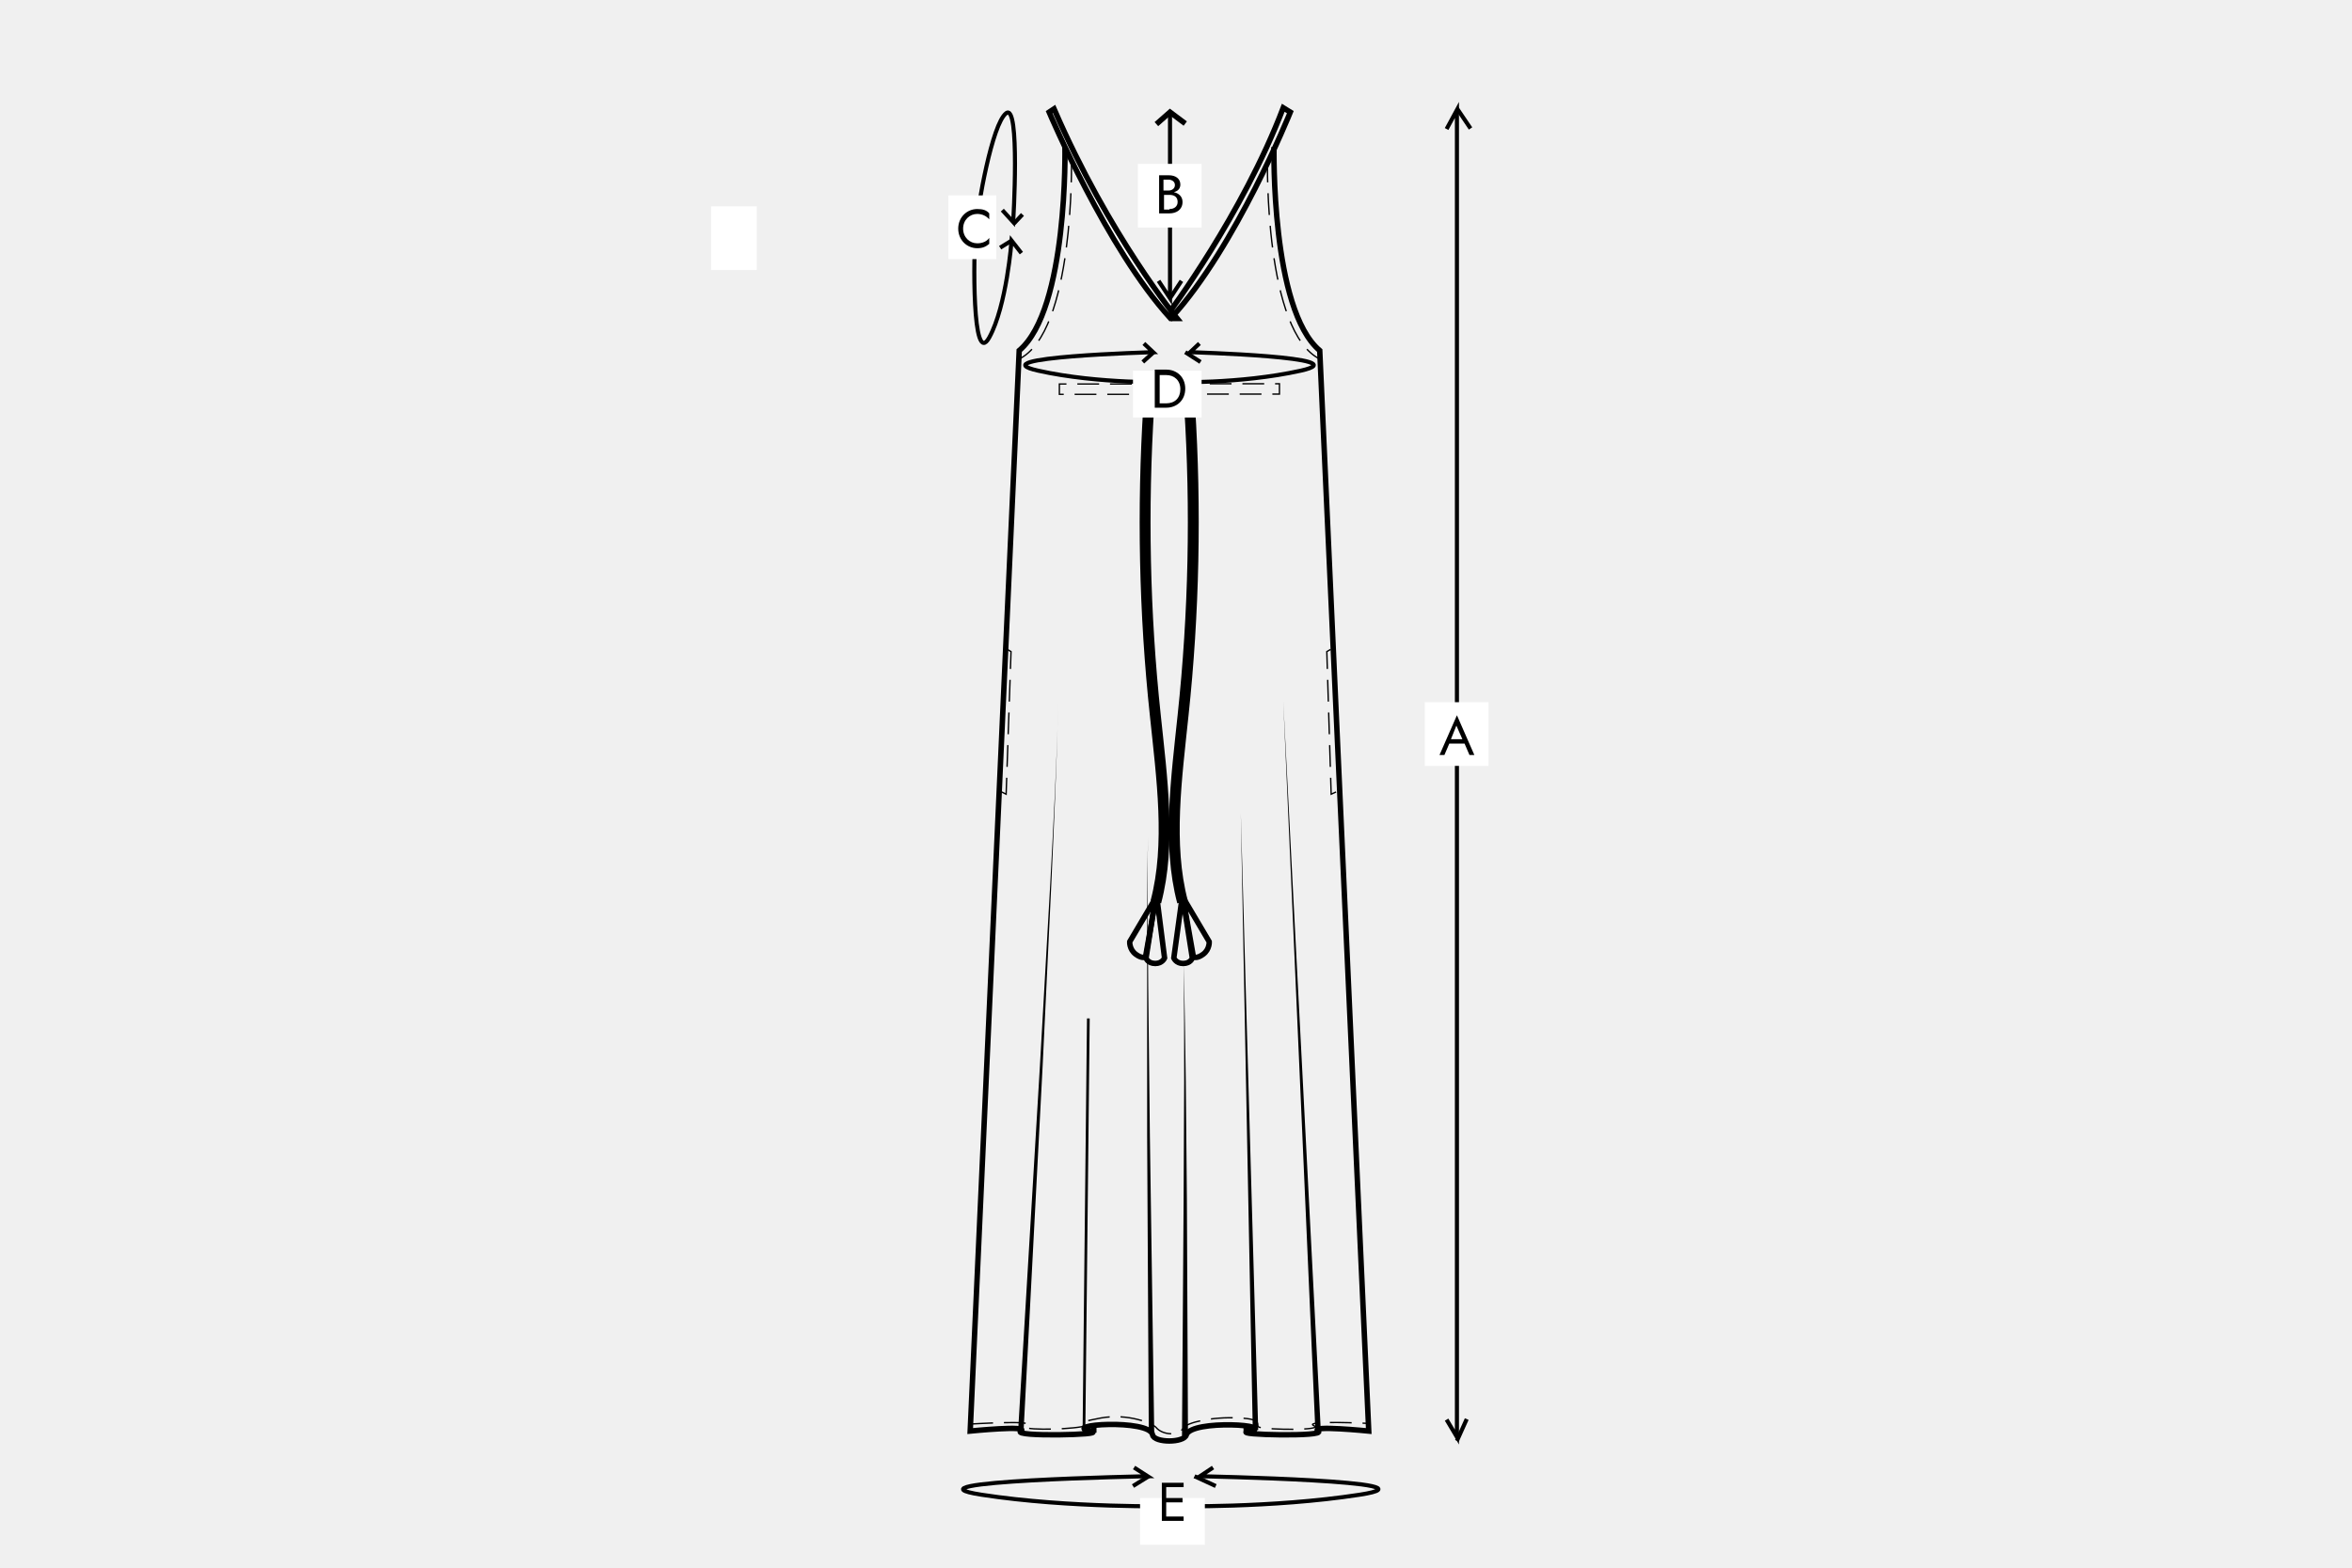
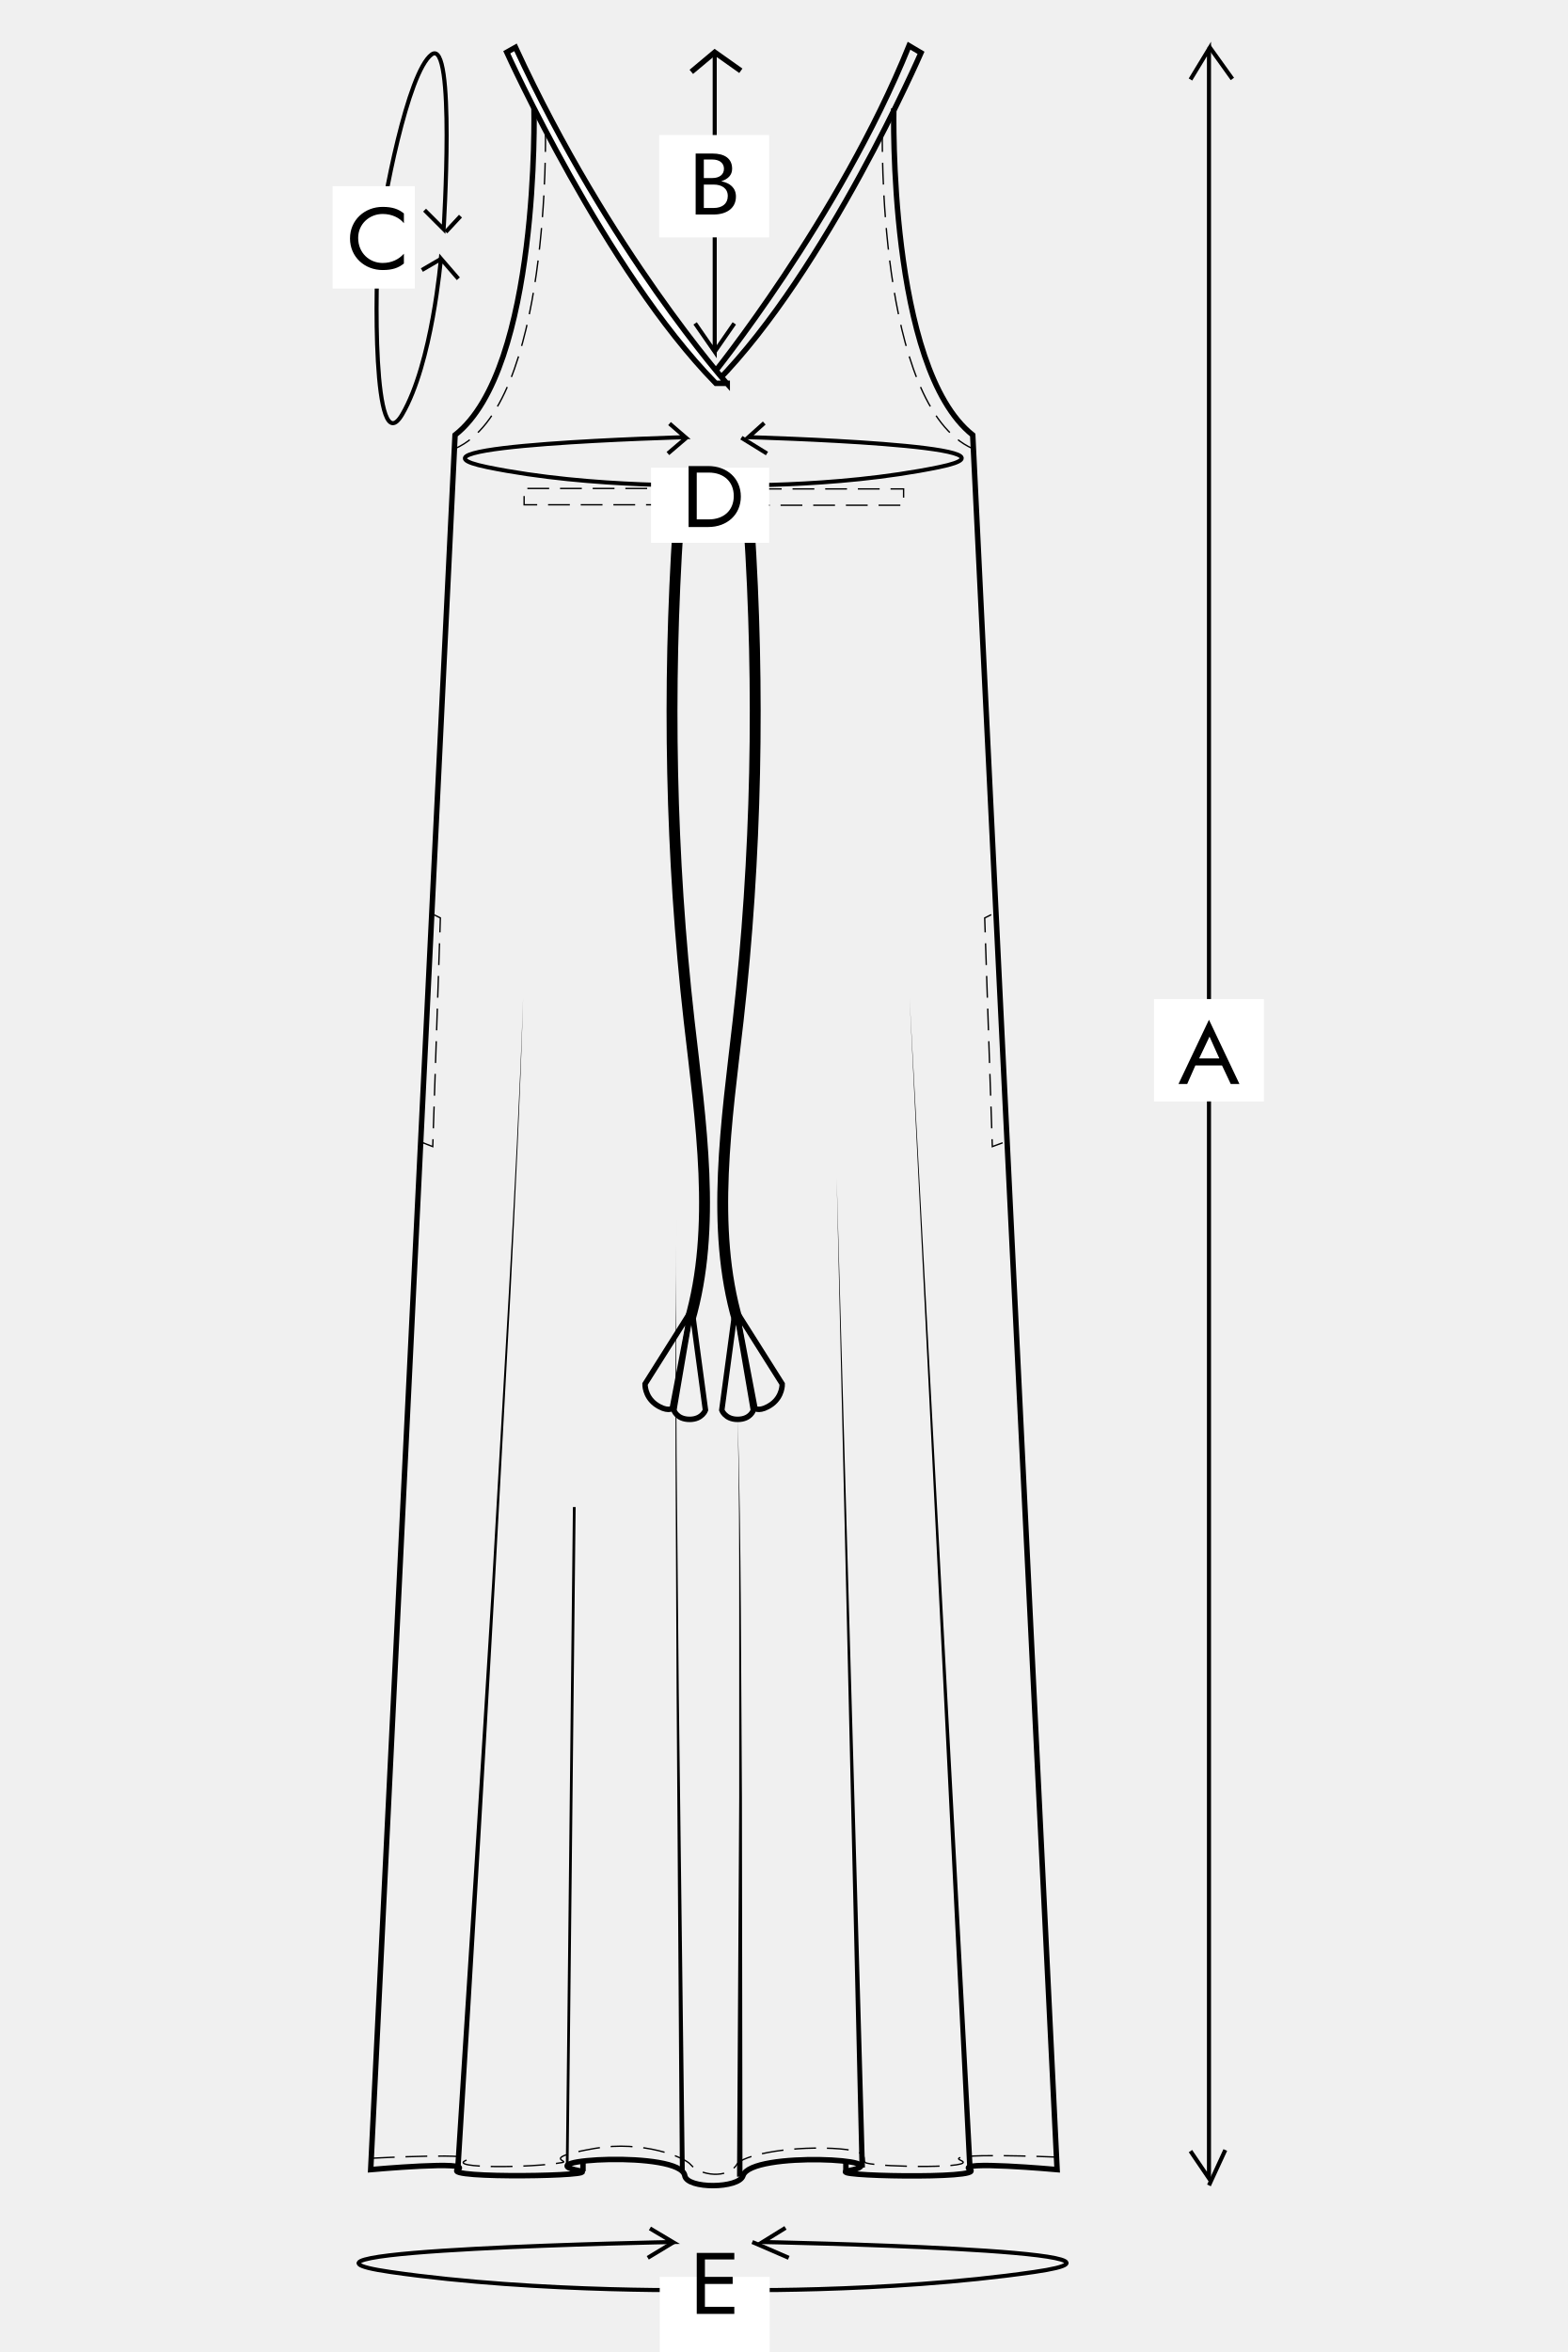
- <svg xmlns="http://www.w3.org/2000/svg" version="1.1" x="0px" y="0px" viewBox="0 0 432 288" style="enable-background:new 0 0 432 288;" xml:space="preserve">
+ <svg xmlns="http://www.w3.org/2000/svg" version="1.1" id="Layer_1" x="0px" y="0px" viewBox="0 0 288 432" style="enable-background:new 0 0 288 432;" xml:space="preserve">
  <style type="text/css">
- 	.st0{display:none;}
- 	.st1{display:inline;}
- 	.st2{fill:none;stroke:#000000;stroke-width:0.25;stroke-miterlimit:10;stroke-dasharray:4,2;}
- 	.st3{fill:none;stroke:#000000;stroke-miterlimit:10;}
- 	.st4{fill:none;stroke:#000000;stroke-width:0.5;stroke-miterlimit:10;}
- 	.st5{fill:none;stroke:#000000;stroke-width:2;stroke-miterlimit:10;}
- 	.st6{fill:#FFFFFF;stroke:#000000;stroke-miterlimit:10;}
- 	.st7{fill:none;stroke:#000000;stroke-width:0.75;stroke-miterlimit:10;}
- 	.st8{fill:#FFFFFF;}
- 	.st9{fill:none;}
+ 	.st0{fill:none;stroke:#000000;stroke-miterlimit:10;}
+ 	.st1{fill:none;stroke:#000000;stroke-width:0.25;stroke-miterlimit:10;stroke-dasharray:4,2;}
+ 	.st2{fill:none;stroke:#000000;stroke-width:0.5;stroke-miterlimit:10;}
+ 	.st3{fill:none;stroke:#000000;stroke-width:2;stroke-miterlimit:10;}
+ 	.st4{fill:#FFFFFF;stroke:#000000;stroke-miterlimit:10;}
+ 	.st5{fill:none;stroke:#000000;stroke-width:0.75;stroke-miterlimit:10;}
+ 	.st6{fill:#FFFFFF;}
+ 	.st7{fill:none;}
</style>
-   <g id="Layer_1" class="st0">
-     <g class="st1">
+   <g>
+     <g>
+       <path class="st0" d="M130.7,69.1c0,0,23.5-29,36.3-60.7l2.2,1.3c0,0-17.3,39.8-37.5,60.4L130.7,69.1z" />
+       <rect x="133.6" y="89.8" class="st1" width="32.4" height="3" />
+       <rect x="134.8" y="90.4" class="st2" width="0.8" height="1.7" />
      <g>
-         <path class="st2" d="M264.9,66.9c0,0-14.3,65.5,0.2,68" />
+         <path class="st3" d="M127,91.3c-1.5-0.4-2.2,2.7-2.4,5c-2,30.3-1.4,61.1,2,91.2c2.1,18.4,5.1,38,0.1,55.1" />
+         <path class="st0" d="M129.6,259c0,0-0.6,1.7-2.9,1.7c-2.4,0-2.9-1.7-2.9-1.7l2.8-16.4h0.8L129.6,259z" />
+         <path class="st0" d="M118.5,254.2c0,0-0.1,2.2,1.9,3.7c2.1,1.5,3.1,0.8,3.1,0.8l3.1-16.3l-0.4-0.4L118.5,254.2z" />
+       </g>
+       <path class="st1" d="M162.1,23.9c0,0-1.1,50.7,16.6,58.5" />
+       <path class="st1" d="M100.2,23.9c0,0,1.1,50.7-16.6,58.5" />
+       <path class="st4" d="M133.6,70.5c0,0-21.6-24.3-38.9-61.8l-1.6,0.9c0,0,18.2,40.2,38.4,60.8H133.6z" />
+       <rect x="96.3" y="89.8" transform="matrix(-1 -4.190438e-11 4.190438e-11 -1 224.9854 182.5149)" class="st1" width="32.4" height="3" />
+       <rect x="126.8" y="90.4" transform="matrix(-1 -4.185020e-11 4.185020e-11 -1 254.3312 182.5149)" class="st2" width="0.8" height="1.7" />
+       <g>
+         <path class="st3" d="M135.2,91.3c1.5-0.4,2.2,2.7,2.4,5c2,30.3,1.4,61.1-2,91.2c-2.1,18.4-5.1,38-0.1,55.1" />
+         <path class="st0" d="M132.6,259c0,0,0.6,1.7,2.9,1.7c2.4,0,2.9-1.7,2.9-1.7l-2.8-16.4h-0.8L132.6,259z" />
+         <path class="st0" d="M143.7,254.2c0,0,0.1,2.2-1.9,3.7c-2.1,1.5-3.1,0.8-3.1,0.8l-3.1-16.3l0.4-0.4L143.7,254.2z" />
+       </g>
+       <path class="st1" d="M68.5,396.4c0,0,20.6-1.1,17.1,0.4c-3.5,1.5,12.1,1.4,17.7,0.4c1.5-0.3-4.4-0.8,6-2.6    c8.7-1.5,16.5,1.6,17.6,3c1.7,2,6.8,2.7,8.5-0.1c0.9-1.5,8.7-3.3,17.5-2.9c8.2,0.4,4.9,2.3,6.3,2.7c3,0.8,20.8,1,17.3-0.5    c-3.5-1.5,17.6-0.6,17.6-0.6" />
+       <line class="st2" x1="104.2" y1="397.8" x2="105.5" y2="276.8" />
+       <g>
+         <path d="M124.9,398.9l-0.6-87.8l-0.2-43.9l0-22c0.1-7.3,0-14.6,0.3-22c-0.3,7.3-0.2,14.6-0.2,22l0.1,22l0.4,43.9l1.1,87.8     L124.9,398.9z" />
      </g>
      <g>
-         <path class="st2" d="M158.6,224.7c0,0,30.1,4.8,98.4-0.2" />
-         <g>
-           <path class="st3" d="M161.4,60.8l-11.5,6.5c0,0,11,61.9,0,65.7c0,0,5.7,16.2,6.5,22.2c2.3,17.4,2.2,71.5,2.2,71.5      s31.5,5.2,98.4,0c0,0,0.4-52.3,2.5-69.5c0.7-6.2,5.7-24.2,5.7-24.2c-11-3.8,1.8-65.4,1.8-65.4l-13.2-6.8" />
-           <path class="st2" d="M151.5,66.3c0,0,13.1,65.2-1.5,68.6" />
-         </g>
+         <path d="M135.4,399.8l0.4-69.6l0-34.8c0-11.6,0-23.2-0.3-34.8c0.4,11.6,0.5,23.2,0.6,34.8l0.2,34.8l0.1,69.6L135.4,399.8z" />
      </g>
-       <path class="st3" d="M161.4,60.8c0,0,8.8,48.9,45.9,49.4c37.1,0.6,46.4-49.4,46.4-49.4" />
-       <path class="st2" d="M159.6,63.4c0,0,8,49.7,47.9,49.7c41,0,48.2-50.8,48.2-50.8" />
-     </g>
-   </g>
-   <g id="Layer_5">
- </g>
-   <g id="Layer_6">
-     <g>
-       <path class="st3" d="M214.6,57.6c0,0,13.6-18.1,21.1-37.8l1.3,0.8c0,0-10,24.8-21.8,37.7L214.6,57.6z" />
-       <rect x="216.2" y="70.5" class="st2" width="18.8" height="1.9" />
-       <rect x="216.9" y="70.9" class="st4" width="0.4" height="1.1" />
+       <line class="st0" x1="107.1" y1="398.8" x2="107.1" y2="397" />
+       <line class="st0" x1="155.4" y1="398.9" x2="155.4" y2="397.1" />
+       <path class="st0" d="M98.1,19.9c0,0,1.1,47.8-14.5,60L68.1,398.5c0,0,18.9-1.7,16,0c-2.9,1.7,27.4,1.2,22.3,0.2    c-10.3-2,18.6-3.8,19.4,0.9c0.4,2.5,10,2.4,10.7,0c1.5-4.6,29.7-2.9,19.4-0.9c-5.1,1,25.2,1.6,22.3-0.2c-2.9-1.7,16,0,16,0    L178.7,79.9c-15.6-12.3-14.5-60-14.5-60" />
      <g>
-         <path class="st5" d="M212.4,71.5c-0.9-0.2-1.3,1.7-1.4,3.1c-1.2,18.9-0.8,38.1,1.2,56.8c1.2,11.5,2.9,23.7,0.1,34.3" />
-         <path class="st3" d="M213.9,176c0,0-0.4,1-1.7,1c-1.4,0-1.7-1-1.7-1l1.6-10.2h0.5L213.9,176z" />
-         <path class="st3" d="M207.5,173c0,0-0.1,1.4,1.1,2.3c1.2,0.9,1.8,0.5,1.8,0.5l1.8-10.2l-0.2-0.2L207.5,173z" />
-       </g>
-       <path class="st2" d="M232.8,29.5c0,0-0.6,31.6,9.7,36.5" />
-       <path class="st2" d="M196.8,29.5c0,0,0.6,31.6-9.7,36.5" />
-       <path class="st6" d="M216.2,58.5c0,0-12.5-15.2-22.6-38.5l-0.9,0.6c0,0,10.6,25.1,22.3,37.9H216.2z" />
-       <rect x="194.6" y="70.5" transform="matrix(-1 -4.499568e-11 4.499568e-11 -1 407.9792 142.9427)" class="st2" width="18.8" height="1.9" />
-       <rect x="212.3" y="70.9" transform="matrix(-1 -4.532742e-11 4.532742e-11 -1 425.01 142.9427)" class="st4" width="0.4" height="1.1" />
-       <g>
-         <path class="st5" d="M217.1,71.5c0.9-0.2,1.3,1.7,1.4,3.1c1.2,18.9,0.8,38.1-1.2,56.8c-1.2,11.5-2.9,23.7-0.1,34.3" />
-         <path class="st3" d="M215.6,176c0,0,0.4,1,1.7,1c1.4,0,1.7-1,1.7-1l-1.6-10.2H217L215.6,176z" />
-         <path class="st3" d="M222.1,173c0,0,0.1,1.4-1.1,2.3c-1.2,0.9-1.8,0.5-1.8,0.5l-1.8-10.2l0.2-0.2L222.1,173z" />
-       </g>
-       <path class="st2" d="M178.4,261.6c0,0,12-0.7,10,0.2c-2,1,7,0.9,10.3,0.3c0.9-0.2-2.6-0.5,3.5-1.6c5-0.9,9.6,1,10.2,1.8    c1,1.2,3.9,1.7,5,0c0.5-0.9,5.1-2.1,10.2-1.8c4.8,0.2,2.8,1.4,3.7,1.7c1.7,0.5,12,0.6,10-0.3c-2-1,10.2-0.4,10.2-0.4" />
-       <line class="st4" x1="199.1" y1="262.5" x2="199.9" y2="187.1" />
-       <g>
-         <path d="M211,263.2l-0.3-54.7l0-27.4l0-13.7c0-4.6,0-9.1,0.2-13.7c-0.2,4.6-0.1,9.1-0.1,13.7l0.1,13.7l0.3,27.4l0.8,54.7     L211,263.2z" />
+         <path d="M83.6,398.4c2.3-35.8,4.6-71.7,6.8-107.5l3.1-53.8c1-17.9,2-35.9,2.6-53.8c-0.5,17.9-1.4,35.9-2.3,53.8l-2.9,53.8     c-2,35.9-4.1,71.7-6.3,107.6L83.6,398.4z" />
      </g>
      <g>
-         <path d="M217.1,263.8l0.3-43.4l0.1-21.7c0-7.2,0-14.5-0.1-21.7c0.2,7.2,0.3,14.5,0.4,21.7l0.2,21.7l0.2,43.4L217.1,263.8z" />
-       </g>
-       <line class="st3" x1="200.9" y1="263.2" x2="200.9" y2="262" />
-       <line class="st3" x1="228.9" y1="263.2" x2="228.9" y2="262.1" />
-       <path class="st3" d="M195.6,27c0,0,0.6,29.8-8.4,37.4l-9,198.5c0,0,11-1.1,9.3,0s15.9,0.7,12.9,0.1c-6-1.3,10.8-2.4,11.3,0.6    c0.3,1.5,5.8,1.5,6.2,0c0.9-2.9,17.3-1.8,11.3-0.6c-2.9,0.6,14.6,1,12.9-0.1s9.3,0,9.3,0l-9-198.5c-9-7.6-8.4-37.4-8.4-37.4" />
-       <g>
-         <path d="M187,262.9l4-67l1.9-33.5c0.6-11.2,1.2-22.3,1.5-33.5c-0.3,11.2-0.8,22.4-1.3,33.5l-1.6,33.5l-3.5,67L187,262.9z" />
+         <polygon points="157.9,398.2 153.7,216.3 158.9,398.1    " />
      </g>
      <g>
-         <polygon points="230.1,262.7 227.9,149.4 231.1,262.7    " />
+         <polygon points="177.7,398.5 167.1,183.3 178.7,398.4    " />
      </g>
-       <g>
-         <polygon points="241.6,262.9 235.7,128.8 242.6,262.9    " />
-       </g>
-       <polyline class="st2" points="244.4,119.3 243.7,119.7 244.5,145.9 245.6,145.4   " />
-       <polyline class="st2" points="185,119.3 185.7,119.7 184.8,145.9 183.8,145.4   " />
+       <polyline class="st1" points="182.1,168 180.9,168.6 182.3,210.6 184.2,209.9   " />
+       <polyline class="st1" points="79.7,168 80.9,168.6 79.5,210.6 77.7,209.9   " />
    </g>
-   </g>
-   <g id="Layer_3">
    <g>
-       <line class="st7" x1="187.8" y1="39.4" x2="186.2" y2="41.1" />
-       <path class="st7" d="M187.6,46.5l-1.8-2.3c0,0-0.9,12-4.1,17.8c-3.2,5.8-2.9-15.4-2.5-19.8s3-19.4,5.6-21.4s1.3,20,1.3,20l-2-2.2" />
-       <line class="st7" x1="183.7" y1="45.5" x2="185.8" y2="44.2" />
+       <line class="st5" x1="84.6" y1="39.7" x2="81.9" y2="42.6" />
+       <path class="st5" d="M84.2,51.2l-3.2-3.7c0,0-1.6,19.2-7.1,28.6s-5-24.7-4.3-31.8c0.7-7,5.3-31.1,9.7-34.3s2.2,32.1,2.2,32.1    l-3.5-3.5" />
+       <line class="st5" x1="77.5" y1="49.6" x2="81.1" y2="47.5" />
    </g>
-   </g>
-   <g id="Layer_4">
-     <line class="st7" x1="270.1" y1="23.6" x2="267.6" y2="19.9" />
-     <polyline class="st7" points="265.7,260.8 267.6,264 267.6,20.2 265.7,23.7  " />
-     <line class="st7" x1="267.6" y1="264.7" x2="269.4" y2="260.7" />
-     <rect x="261.7" y="129" class="st8" width="11.7" height="11.7" />
+     <line class="st5" x1="226.4" y1="14.5" x2="222.1" y2="8.5" />
+     <polyline class="st5" points="218.7,395.1 222.1,400.1 222.1,9 218.7,14.6  " />
+     <line class="st5" x1="222.1" y1="401.4" x2="225.1" y2="394.9" />
+     <rect x="212" y="183.5" class="st6" width="20.2" height="18.8" />
    <g>
      <g>
-         <rect x="259" y="130.9" class="st9" width="17.1" height="17.1" />
-         <path d="M269,136.6h-2.8l-0.9,2.1h-0.9l3.2-7.3l3.2,7.3h-0.9L269,136.6z M266.5,135.8h2.1l-1.1-2.5L266.5,135.8z" />
+         <rect x="207.4" y="186.5" class="st7" width="29.5" height="27.5" />
+         <path d="M224.5,195.7h-4.9l-1.5,3.4h-1.6l5.6-11.8l5.6,11.8h-1.6L224.5,195.7z M220.3,194.4h3.7l-1.8-4L220.3,194.4z" />
      </g>
    </g>
    <g>
      <g>
        <g>
-           <path class="st7" d="M208.3,269.6l2.5,1.6c0,0-46.7,0.9-30.5,3.4c16.2,2.5,35.1,2.1,35.1,2.1s18.1,0.4,34.3-2.1      c16.2-2.5-29.3-3.4-29.3-3.4l2.4-1.6" />
+           <path class="st5" d="M119.4,409.3l4.2,2.5c0,0-79.5,1.5-51.9,5.5s59.9,3.3,59.9,3.3s30.8,0.7,58.4-3.3s-49.9-5.5-49.9-5.5      l4.2-2.6" />
        </g>
-         <line class="st7" x1="223.3" y1="273" x2="219.4" y2="271.2" />
-         <line class="st7" x1="208.1" y1="273" x2="211" y2="271.2" />
+         <line class="st5" x1="144.9" y1="414.7" x2="138.2" y2="411.8" />
+         <line class="st5" x1="119" y1="414.7" x2="123.8" y2="411.8" />
      </g>
-       <rect x="209.4" y="275.2" class="st8" width="11.9" height="8.6" />
+       <rect x="121.2" y="418.2" class="st6" width="20.2" height="13.8" />
      <g>
        <g>
-           <rect x="206.7" y="271.6" class="st9" width="17.3" height="9" />
-           <path d="M217.4,272.4v0.8h-3.2v2h3v0.8h-3v2.6h3.2v0.8h-4v-7H217.4z" />
+           <rect x="116.6" y="412.4" class="st7" width="29.5" height="14.4" />
+           <path d="M134.9,413.7v1.3h-5.4v3.2h5.1v1.3h-5.1v4.2h5.4v1.3H128v-11.2H134.9z" />
        </g>
      </g>
    </g>
    <g>
-       <polyline class="st7" points="212.8,51.6 214.9,54.8 214.9,20.6   " />
-       <line class="st7" x1="217" y1="51.6" x2="214.9" y2="54.8" />
-       <polyline class="st3" points="217.7,22.7 214.9,20.6 212.4,22.8   " />
+       <polyline class="st5" points="127.7,59.4 131.3,64.6 131.3,9.6   " />
+       <line class="st5" x1="134.9" y1="59.4" x2="131.3" y2="64.6" />
+       <polyline class="st0" points="136.1,13 131.3,9.6 127,13.2   " />
    </g>
    <g>
      <g>
-         <rect x="209" y="30.1" class="st8" width="11.7" height="11.7" />
+         <rect x="121.1" y="24.8" class="st6" width="20.2" height="18.8" />
      </g>
      <g>
        <g>
-           <rect x="206.3" y="31.4" class="st9" width="17.1" height="17.1" />
-           <path d="M214.8,39.2h-1.9v-7h1.8c1.2,0,2.1,0.6,2.1,1.7c0,0.7-0.4,1.2-1.2,1.4c0.9,0.2,1.6,0.8,1.6,1.8      C217.2,38.5,216.1,39.2,214.8,39.2z M213.7,32.9V35h0.9c0.7,0,1.2-0.4,1.2-1s-0.5-1-1.2-1H213.7z M214.8,38.4      c0.9,0,1.5-0.5,1.5-1.3c0-0.9-0.6-1.3-1.5-1.3h-1v2.7H214.8z" />
+           <rect x="116.5" y="26.9" class="st7" width="29.5" height="27.5" />
+           <path d="M131.1,39.4h-3.3V28.2h3.1c2.2,0,3.6,0.9,3.6,2.8c0,1.2-0.8,1.9-2,2.3c1.6,0.3,2.7,1.2,2.7,2.8      C135.2,38.3,133.4,39.4,131.1,39.4z M129.3,29.4v3.3h1.6c1.2,0,2.1-0.6,2.1-1.7s-0.9-1.7-2.1-1.7H129.3z M131.1,38.2      c1.6,0,2.6-0.8,2.6-2.2s-1.1-2.1-2.6-2.1h-1.8v4.3H131.1z" />
        </g>
      </g>
    </g>
    <g>
-       <rect x="174.2" y="35.9" class="st8" width="8.8" height="11.7" />
+       <rect x="61.1" y="34.2" class="st6" width="15.1" height="18.8" />
      <g>
        <g>
-           <rect x="170.5" y="37.7" class="st9" width="17.1" height="17.1" />
-           <path d="M179.5,44.7c1,0,1.8-0.4,2.2-1v1.1c-0.6,0.5-1.2,0.8-2.2,0.8c-1.9,0-3.5-1.5-3.5-3.6s1.6-3.6,3.5-3.6      c1,0,1.7,0.2,2.2,0.8v1.1c-0.5-0.6-1.3-1-2.2-1c-1.4,0-2.6,1.1-2.6,2.7S178.1,44.7,179.5,44.7z" />
+           <rect x="54.7" y="37" class="st7" width="29.5" height="27.5" />
+           <path d="M70.3,48.3c1.7,0,3-0.7,3.9-1.7v1.8c-1,0.8-2.1,1.2-3.9,1.2c-3.3,0-6-2.4-6-5.8s2.7-5.8,6-5.8c1.8,0,2.9,0.4,3.9,1.2      v1.8c-0.8-1-2.2-1.7-3.9-1.7c-2.4,0-4.5,1.8-4.5,4.4C65.8,46.5,67.9,48.3,70.3,48.3z" />
        </g>
      </g>
    </g>
    <g>
      <g>
-         <path class="st7" d="M210.1,63.1l1.7,1.6c0,0-32.4,0.9-21.1,3.4c11.2,2.5,24.4,2.1,24.4,2.1s12.5,0.4,23.8-2.1     c11.2-2.5-20.3-3.4-20.3-3.4l1.7-1.6" />
+         <path class="st5" d="M123,77.8l2.9,2.5c0,0-55.8,1.5-36.4,5.5c19.4,4,42,3.3,42,3.3s21.6,0.7,41-3.3c19.4-4-35-5.5-35-5.5     l2.9-2.6" />
      </g>
-       <line class="st7" x1="220.5" y1="66.5" x2="217.7" y2="64.7" />
-       <line class="st7" x1="209.9" y1="66.5" x2="211.9" y2="64.7" />
+       <line class="st5" x1="140.9" y1="83.3" x2="136.2" y2="80.4" />
+       <line class="st5" x1="122.7" y1="83.3" x2="126.1" y2="80.4" />
    </g>
-     <rect x="208.1" y="68.1" class="st8" width="12.6" height="8.6" />
+     <rect x="119.6" y="85.9" class="st6" width="21.7" height="13.8" />
    <g>
      <g>
-         <rect x="245.4" y="63.4" class="st9" width="12" height="9" />
+         <rect x="183.9" y="78.3" class="st7" width="20.7" height="14.4" />
      </g>
    </g>
    <g>
- 	</g>
-     <g>
-       <rect x="130.6" y="37.9" class="st8" width="8.4" height="11.7" />
-     </g>
-     <g>
      <g>
-         <rect x="206.2" y="67.1" class="st9" width="17.1" height="17.1" />
-         <path d="M212.1,74.9v-7h2.1c2,0,3.5,1.4,3.5,3.5s-1.5,3.5-3.5,3.5H212.1z M213,68.8v5.3h1.2c1.6,0,2.6-1,2.6-2.6     s-1.1-2.6-2.6-2.6H213z" />
+         <rect x="116.2" y="84.3" class="st7" width="29.5" height="27.5" />
+         <path d="M126.5,96.8V85.6h3.6c3.5,0,6,2.3,6,5.6s-2.5,5.6-6,5.6H126.5z M128,86.9v8.5h2.2c2.7,0,4.6-1.6,4.6-4.3     c0-2.6-1.8-4.3-4.6-4.3H128z" />
      </g>
    </g>
-     <g>
- 	</g>
-     <g>
- 	</g>
-     <g>
- 	</g>
-     <g>
- 	</g>
-     <g>
- 	</g>
-     <g>
- 	</g>
  </g>
+   <g>
+ </g>
+   <g>
+ </g>
+   <g>
+ </g>
+   <g>
+ </g>
+   <g>
+ </g>
+   <g>
+ </g>
</svg>
